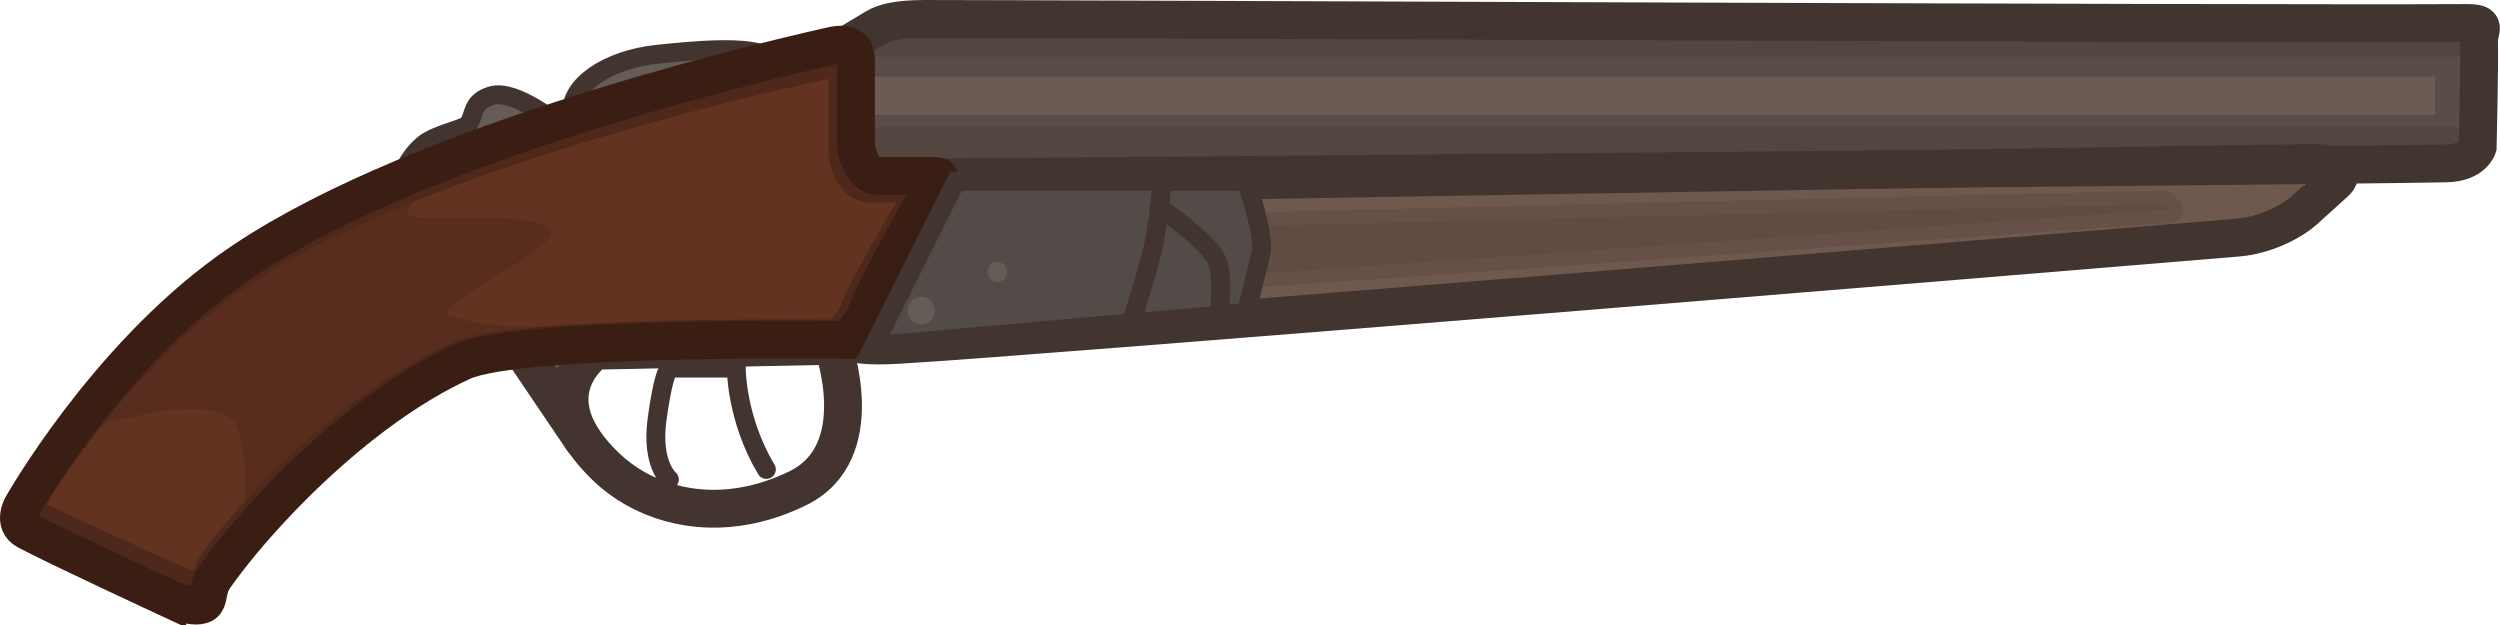
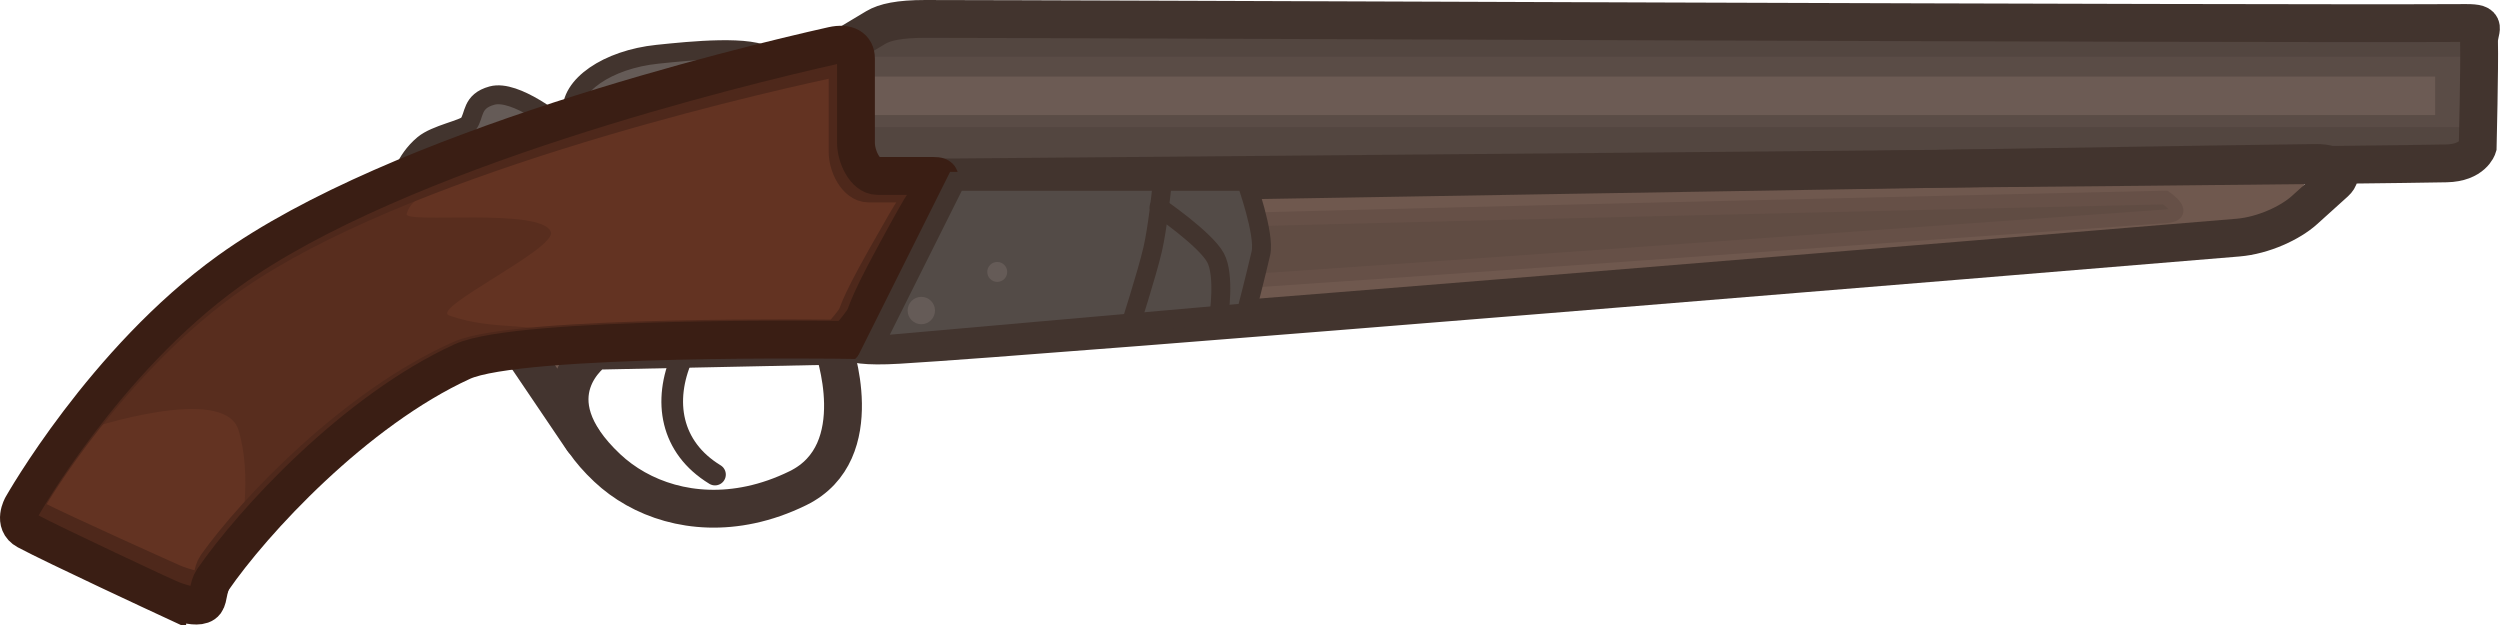
<svg xmlns="http://www.w3.org/2000/svg" version="1.1" width="91.356" height="22.822" viewBox="0 0 91.356 22.822" id="svg247">
  <defs id="defs251" />
  <g transform="matrix(1.000485,0,0,1.000485,-196.5805,-167.9392)" id="g245">
    <g data-paper-data="{&quot;isPaintingLayer&quot;:true}" fill-rule="nonzero" stroke-linejoin="miter" stroke-miterlimit="10" stroke-dasharray="none" stroke-dashoffset="0" style="mix-blend-mode:normal" id="g243">
      <path d="m 211.091,174.518 c 0,0 0.159,-0.795 0.863,-1.384 0.447,-0.374 1.493,-0.556 1.637,-0.745 0.239,-0.315 0.099,-0.831 0.863,-1.04 0.87,-0.238 2.456,1.078 2.456,1.078" fill="#655b57" stroke="#42342e" stroke-width="0.691" stroke-linecap="round" id="path199" />
      <path d="m 223.984,171.306 c 0.104,0.999 -1.289,1.962 -3.112,2.151 -1.823,0.189 -3.385,-0.467 -3.489,-1.466 -0.104,-0.999 1.289,-1.962 3.112,-2.151 1.22,-0.127 3.461,-0.358 4.088,0.122 0.31,0.237 -0.634,1.014 -0.6,1.344 z" fill="#655b57" stroke="#42342e" stroke-width="0.691" stroke-linecap="butt" id="path201" />
      <path d="m 227.75,174.715 v -5.75 h 59.25 v 4.75 z" fill="#534640" stroke="none" stroke-width="0" stroke-linecap="butt" id="path203" />
      <path d="m 216.25,181.965 v -2.75 h 1.5 v 2.75 z" fill="#6f584e" stroke="none" stroke-width="0" stroke-linecap="butt" id="path205" />
      <path d="m 228,172.5 v -2.571 h 59.143 v 2.571 z" fill="#5a4c46" stroke="none" stroke-width="0" stroke-linecap="butt" id="path207" />
      <path d="m 285.429,170.655 v 1.405 h -58.857 v -1.405 z" fill="#6c5b54" stroke="none" stroke-width="0" stroke-linecap="butt" id="path209" />
      <path d="m 227.75,180.215 2.5,-5.75 h 50.5 l -1.25,1.75 z" fill="#6f584e" stroke="none" stroke-width="0" stroke-linecap="butt" id="path211" />
      <path d="m 203.5,189.465 -6.5,-3 c 0,0 4.121,-7.833 10.226,-10.066 0.728,-0.266 4.515,-2.055 8.661,-3.555 4.024,-1.456 8.387,-2.624 10.619,-2.805 2.479,-0.201 1.125,2.906 1.602,3.714 0.734,1.242 2.392,0.462 2.392,0.462 l -2.75,5.5 c 0,0 -11.193,0.086 -15.113,1.406 -4.628,1.558 -9.137,8.344 -9.137,8.344 z" fill="#633322" stroke="none" stroke-width="0" stroke-linecap="butt" id="path213" />
      <path d="m 205.273,187.336 c 0,0 0.437,-2.079 -0.076,-3.768 -0.518,-1.705 -5.47,-0.051 -5.47,-0.051 0,0 3.587,-5.293 5.548,-6.4 1.779,-1.004 4.634,-2.509 4.634,-2.509 0,0 4.707,-1.592 5.056,-0.837 0.199,0.43 -3.288,0.609 -3.627,1.902 -0.097,0.37 4.925,-0.246 5.266,0.653 0.232,0.611 -4.438,2.802 -3.707,3.058 1.702,0.597 3.285,0.189 3.584,0.756 0.252,0.478 -1.068,0.5 -2.048,0.587 -0.783,0.069 -1.251,0.427 -1.251,0.427 z" fill="#582d1e" stroke="none" stroke-width="0" stroke-linecap="butt" id="path215" />
      <path d="m 230.318,174.642 c 0,0 45.758,-0.778 50.738,-0.832 0.866,-0.009 1.052,0.41 0.721,0.709 -0.243,0.22 -0.7,0.632 -1.126,1.016 -0.511,0.461 -1.496,0.925 -2.43,1.002 -7.673,0.636 -43.337,3.587 -48.916,3.916 -2.469,0.146 -1.818,-0.419 -1.818,-0.419" fill="none" stroke="#42342e" stroke-width="1.382" stroke-linecap="round" id="path217" />
      <path d="m 227.578,169.399 c 0,0 0.59,-0.354 0.896,-0.537 0.323,-0.194 0.857,-0.313 1.796,-0.313 4.938,0 48.248,0.193 56.273,0.149 0.846,-0.005 0.476,0.209 0.488,0.696 0.022,0.899 -0.049,3.831 -0.049,3.831 0,0 -0.174,0.581 -1.146,0.6 -5.58,0.109 -56.956,0.533 -56.956,0.533" fill="none" stroke="#42342e" stroke-width="1.382" stroke-linecap="round" id="path219" />
      <path d="m 226.904,180.487 c 0,0 1.414,3.883 -1.273,5.201 -0.583,0.286 -1.16,0.484 -1.721,0.604 -2.124,0.456 -4.027,-0.196 -5.247,-1.344 -2.81,-2.646 -0.442,-4.28 -0.442,-4.28 l 8.683,-0.181 z" fill="none" stroke="#43342f" stroke-width="1.382" stroke-linecap="round" id="path221" />
      <path d="m 202.763,189.135 c 0,0 -4.005,-1.792 -5.036,-2.322 -0.509,-0.262 -0.163,-0.842 -0.163,-0.842 0,0 2.939,-5.025 7.411,-8.129 6.052,-4.201 18.312,-7.063 21.627,-7.782 0.54,-0.117 0.842,0.072 0.842,0.443 0,0.843 0,2.315 0,2.909 0,0.487 0.331,1.148 0.767,1.148 0.624,0 1.463,0 1.863,0 0.431,0 0.515,-0.027 0.118,0.553 -0.446,0.651 -0.014,-0.205 -1.361,2.187 -1.16,2.059 -0.941,1.973 -1.152,2.272 -0.226,0.32 -0.551,0.654 -0.551,0.654 0,0 -11.728,-0.164 -13.792,0.748 -3.849,1.7 -7.51,5.533 -8.944,7.545 -0.167,0.235 -0.135,0.607 -0.258,0.768 -0.256,0.337 -1.37,-0.151 -1.37,-0.151 z" fill="none" stroke="#4e281b" stroke-width="1.382" stroke-linecap="round" id="path223" />
      <path d="m 215.688,180.849 2.08,3.075" fill="none" stroke="#43342f" stroke-width="1.382" stroke-linecap="round" id="path225" />
-       <path d="m 220.934,185.371 c 0,0 -0.669,-0.56 -0.452,-2.171 0.3,-2.235 0.543,-1.899 0.543,-1.899 h 2.352 c 0,0 -0.01,1.853 1.099,3.703" fill="none" stroke="#43342f" stroke-width="0.691" stroke-linecap="round" id="path227" />
+       <path d="m 222.6,185.191 c -1.63,-0.992 -1.903,-2.699 -1.195,-4.308" fill="none" stroke="#43342f" stroke-width="0.691" stroke-linecap="round" id="path227" style="stroke-width:0.791;stroke-dasharray:none" />
      <path d="m 202.593,189.693 c 0,0 -4.083,-1.894 -5.134,-2.455 -0.518,-0.276 -0.166,-0.891 -0.166,-0.891 0,0 2.996,-5.312 7.554,-8.593 6.168,-4.441 18.665,-7.467 22.044,-8.227 0.55,-0.124 0.858,0.076 0.858,0.468 0,0.892 0,2.448 0,3.075 0,0.515 0.337,1.214 0.782,1.214 0.636,0 1.492,0 1.899,0 0.439,0 0.525,-0.028 0.12,0.584 -0.455,0.688 -0.014,-0.217 -1.388,2.312 -1.182,2.177 -0.959,2.085 -1.174,2.402 -0.231,0.339 -0.561,0.691 -0.561,0.691 0,0 -11.954,-0.173 -14.058,0.791 -3.923,1.797 -7.655,5.85 -9.117,7.976 -0.17,0.248 -0.138,0.642 -0.262,0.812 -0.261,0.356 -1.397,-0.16 -1.397,-0.16 z" fill="none" stroke="#3a1e14" stroke-width="1.382" stroke-linecap="round" id="path229" />
      <path d="m 275.571,175.072 c 0,0 0.942,0.624 -0.011,0.689 -3.973,0.27 -34.167,2.473 -42.138,2.915 -1.267,0.07 -1.137,-0.461 -1.137,-0.461 l 0.571,-1.429 c 0,0 0.067,-0.626 1.567,-0.686 5.609,-0.225 41.147,-1.028 41.147,-1.028 z" fill="#604c43" stroke="#665047" stroke-width="0.5" stroke-linecap="round" id="path231" />
      <path d="m 228.4,180.481 3,-6 h 10.6 c 0,0 0.698,1.928 0.538,2.631 -0.173,0.759 -0.538,2.169 -0.538,2.169 z" fill="#534b47" stroke="#42342e" stroke-width="0.691" stroke-linecap="butt" id="path233" />
      <path d="m 230.636,179.2 c 0,0.276 -0.224,0.5 -0.5,0.5 -0.276,0 -0.5,-0.224 -0.5,-0.5 0,-0.276 0.224,-0.5 0.5,-0.5 0.276,0 0.5,0.224 0.5,0.5 z" fill="#655b57" stroke="none" stroke-width="0" stroke-linecap="butt" id="path235" />
      <path d="m 233.273,177.79 c 0,0.201 -0.163,0.364 -0.364,0.364 -0.201,0 -0.364,-0.163 -0.364,-0.364 0,-0.201 0.163,-0.364 0.364,-0.364 0.201,0 0.364,0.163 0.364,0.364 z" fill="#655b57" stroke="none" stroke-width="0" stroke-linecap="butt" id="path237" />
      <path d="m 238.909,174.79 c 0,0 -0.143,1.398 -0.323,2.177 -0.209,0.901 -0.858,2.914 -0.858,2.914" fill="none" stroke="#42342e" stroke-width="0.691" stroke-linecap="round" id="path239" />
      <path d="m 238.818,175.427 c 0,0 1.689,1.157 2.063,1.842 0.353,0.646 0.119,2.158 0.119,2.158" fill="none" stroke="#42342e" stroke-width="0.691" stroke-linecap="round" id="path241" />
    </g>
  </g>
</svg>
